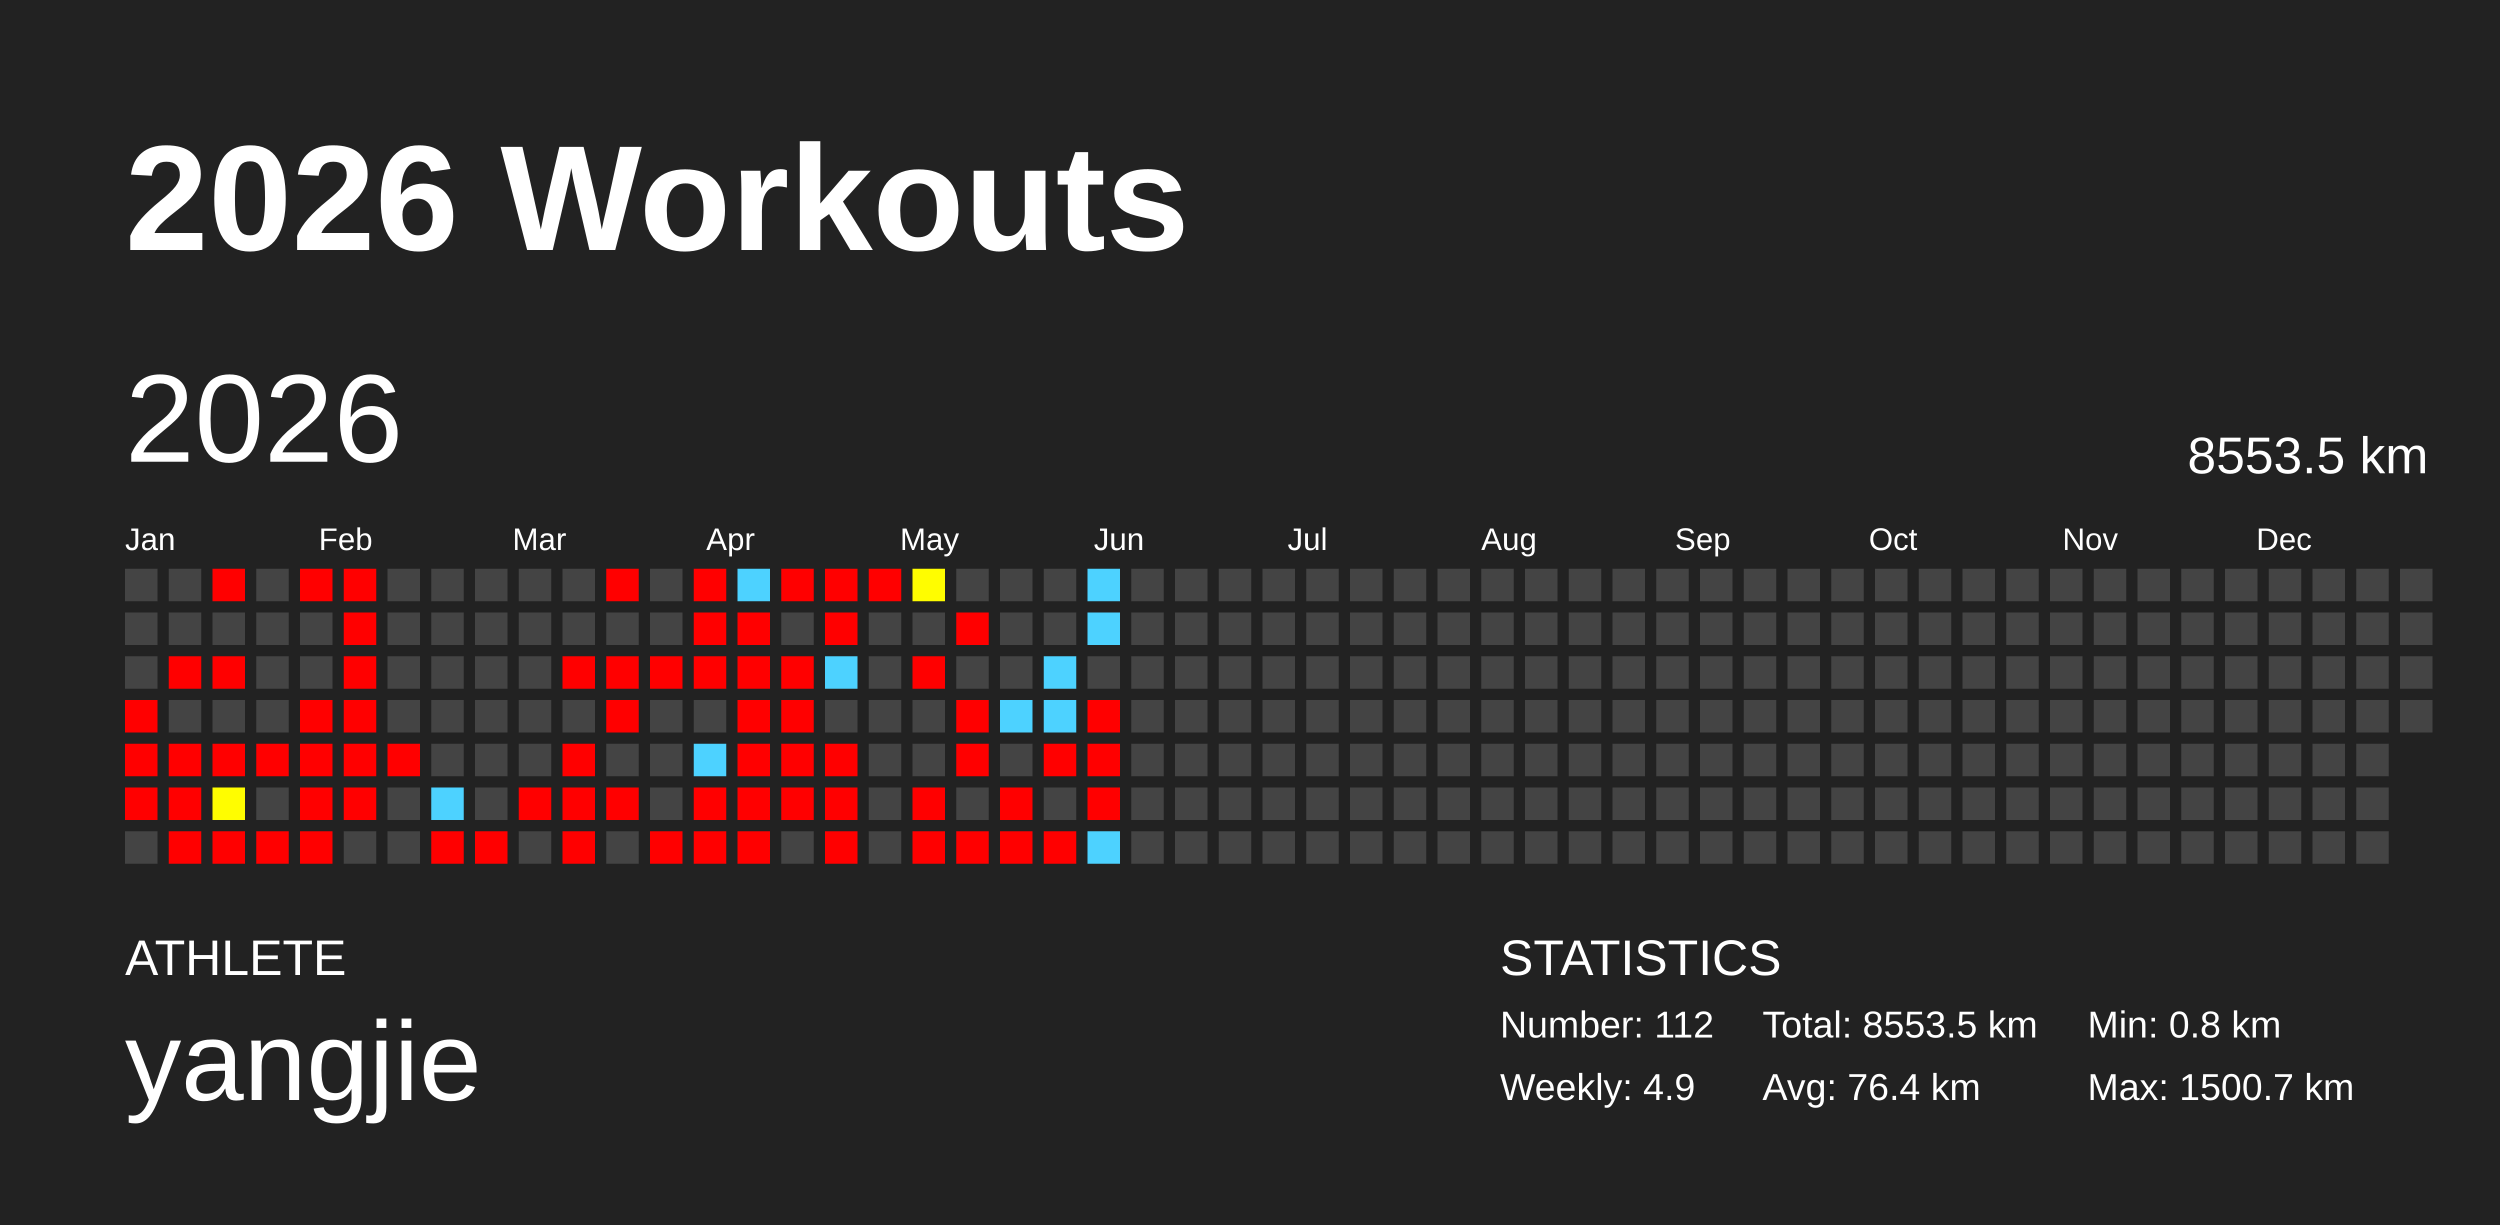
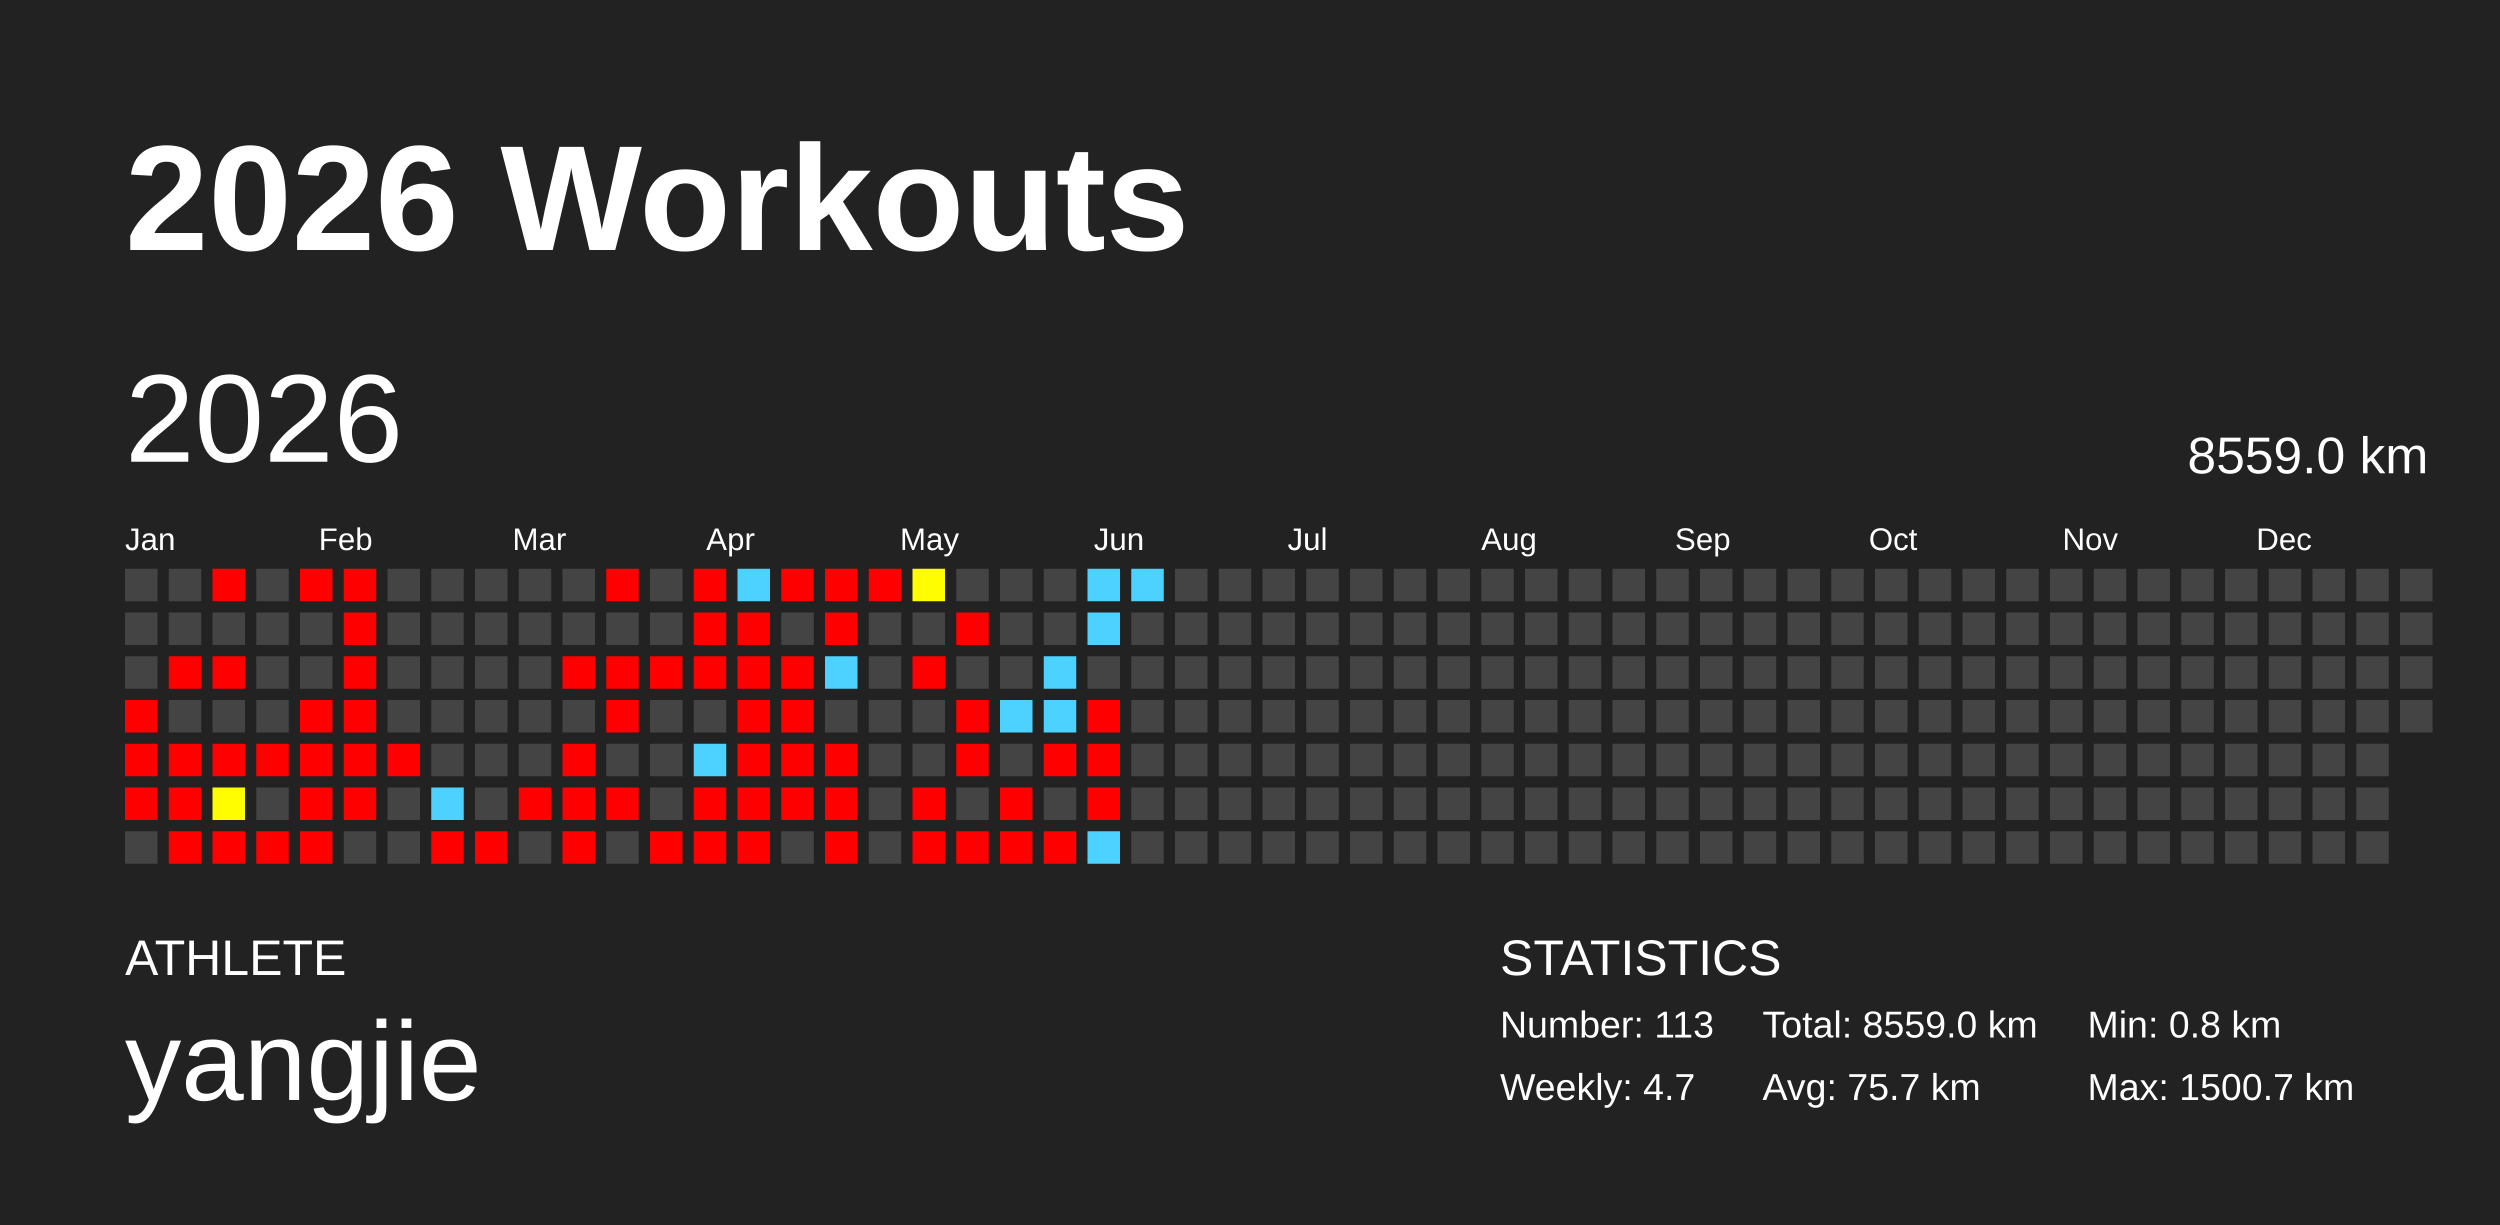
<svg xmlns="http://www.w3.org/2000/svg" baseProfile="full" height="98mm" version="1.1" viewBox="0,0,200,98" width="200mm">
  <defs />
  <rect fill="#222222" height="98" width="200" x="0" y="0" />
  <text fill="#FFFFFF" style="font-size:12px; font-family:Arial; font-weight:bold;" x="10" y="20">2026 Workouts</text>
  <text fill="#FFFFFF" style="font-size:4px; font-family:Arial" x="10" y="78">ATHLETE</text>
  <text fill="#FFFFFF" style="font-size:9px; font-family:Arial" x="10" y="88">yangjie</text>
  <text fill="#FFFFFF" style="font-size:4px; font-family:Arial" x="120" y="78">STATISTICS</text>
-   <text fill="#FFFFFF" style="font-size:3px; font-family:Arial" x="120" y="83">Number: 112</text>
-   <text fill="#FFFFFF" style="font-size:3px; font-family:Arial" x="120" y="88">Weekly: 4.9</text>
-   <text fill="#FFFFFF" style="font-size:3px; font-family:Arial" x="141" y="83">Total: 8553.5 km</text>
-   <text fill="#FFFFFF" style="font-size:3px; font-family:Arial" x="141" y="88">Avg: 76.4 km</text>
+   <text fill="#FFFFFF" style="font-size:3px; font-family:Arial" x="120" y="83">Number: 113</text>
+   <text fill="#FFFFFF" style="font-size:3px; font-family:Arial" x="120" y="88">Weekly: 4.7</text>
+   <text fill="#FFFFFF" style="font-size:3px; font-family:Arial" x="141" y="83">Total: 8559.0 km</text>
+   <text fill="#FFFFFF" style="font-size:3px; font-family:Arial" x="141" y="88">Avg: 75.7 km</text>
  <text fill="#FFFFFF" style="font-size:3px; font-family:Arial" x="167" y="83">Min: 0.8 km</text>
  <text fill="#FFFFFF" style="font-size:3px; font-family:Arial" x="167" y="88">Max: 1500.7 km</text>
  <text dominant-baseline="hanging" fill="#FFFFFF" style="font-size:10.0px; font-family:Arial;" x="10" y="30">2026</text>
-   <text dominant-baseline="hanging" fill="#FFFFFF" style="font-size:4.125px; font-family:Arial;" x="175" y="35">8553.5 km</text>
+   <text dominant-baseline="hanging" fill="#FFFFFF" style="font-size:4.125px; font-family:Arial;" x="175" y="35">8559.0 km</text>
  <text fill="#FFFFFF" style="font-size:2.5px; font-family:Arial" x="10.0" y="44">Jan</text>
  <text fill="#FFFFFF" style="font-size:2.5px; font-family:Arial" x="25.5" y="44">Feb</text>
  <text fill="#FFFFFF" style="font-size:2.5px; font-family:Arial" x="41.0" y="44">Mar</text>
  <text fill="#FFFFFF" style="font-size:2.5px; font-family:Arial" x="56.5" y="44">Apr</text>
  <text fill="#FFFFFF" style="font-size:2.5px; font-family:Arial" x="72.0" y="44">May</text>
  <text fill="#FFFFFF" style="font-size:2.5px; font-family:Arial" x="87.5" y="44">Jun</text>
  <text fill="#FFFFFF" style="font-size:2.5px; font-family:Arial" x="103.0" y="44">Jul</text>
  <text fill="#FFFFFF" style="font-size:2.5px; font-family:Arial" x="118.5" y="44">Aug</text>
  <text fill="#FFFFFF" style="font-size:2.5px; font-family:Arial" x="134.0" y="44">Sep</text>
  <text fill="#FFFFFF" style="font-size:2.5px; font-family:Arial" x="149.5" y="44">Oct</text>
  <text fill="#FFFFFF" style="font-size:2.5px; font-family:Arial" x="165.0" y="44">Nov</text>
  <text fill="#FFFFFF" style="font-size:2.5px; font-family:Arial" x="180.5" y="44">Dec</text>
  <rect fill="#444444" height="2.6" width="2.6" x="10.0" y="45.5" />
  <rect fill="#444444" height="2.6" width="2.6" x="10.0" y="49.0" />
  <rect fill="#444444" height="2.6" width="2.6" x="10.0" y="52.5" />
  <rect fill="red" height="2.6" width="2.6" x="10.0" y="56.0" />
  <rect fill="red" height="2.6" width="2.6" x="10.0" y="59.5" />
  <rect fill="red" height="2.6" width="2.6" x="10.0" y="63.0" />
  <rect fill="#444444" height="2.6" width="2.6" x="10.0" y="66.5" />
  <rect fill="#444444" height="2.6" width="2.6" x="13.5" y="45.5" />
  <rect fill="#444444" height="2.6" width="2.6" x="13.5" y="49.0" />
  <rect fill="red" height="2.6" width="2.6" x="13.5" y="52.5" />
  <rect fill="#444444" height="2.6" width="2.6" x="13.5" y="56.0" />
  <rect fill="red" height="2.6" width="2.6" x="13.5" y="59.5" />
  <rect fill="red" height="2.6" width="2.6" x="13.5" y="63.0" />
  <rect fill="red" height="2.6" width="2.6" x="13.5" y="66.5" />
  <rect fill="red" height="2.6" width="2.6" x="17.0" y="45.5" />
  <rect fill="#444444" height="2.6" width="2.6" x="17.0" y="49.0" />
  <rect fill="red" height="2.6" width="2.6" x="17.0" y="52.5" />
  <rect fill="#444444" height="2.6" width="2.6" x="17.0" y="56.0" />
  <rect fill="red" height="2.6" width="2.6" x="17.0" y="59.5" />
  <rect fill="#fffd00" height="2.6" width="2.6" x="17.0" y="63.0" />
  <rect fill="red" height="2.6" width="2.6" x="17.0" y="66.5" />
  <rect fill="#444444" height="2.6" width="2.6" x="20.5" y="45.5" />
  <rect fill="#444444" height="2.6" width="2.6" x="20.5" y="49.0" />
  <rect fill="#444444" height="2.6" width="2.6" x="20.5" y="52.5" />
  <rect fill="#444444" height="2.6" width="2.6" x="20.5" y="56.0" />
  <rect fill="red" height="2.6" width="2.6" x="20.5" y="59.5" />
  <rect fill="#444444" height="2.6" width="2.6" x="20.5" y="63.0" />
  <rect fill="red" height="2.6" width="2.6" x="20.5" y="66.5" />
  <rect fill="red" height="2.6" width="2.6" x="24.0" y="45.5" />
  <rect fill="#444444" height="2.6" width="2.6" x="24.0" y="49.0" />
  <rect fill="#444444" height="2.6" width="2.6" x="24.0" y="52.5" />
  <rect fill="red" height="2.6" width="2.6" x="24.0" y="56.0" />
  <rect fill="red" height="2.6" width="2.6" x="24.0" y="59.5" />
  <rect fill="red" height="2.6" width="2.6" x="24.0" y="63.0" />
  <rect fill="red" height="2.6" width="2.6" x="24.0" y="66.5" />
  <rect fill="red" height="2.6" width="2.6" x="27.5" y="45.5" />
  <rect fill="red" height="2.6" width="2.6" x="27.5" y="49.0" />
  <rect fill="red" height="2.6" width="2.6" x="27.5" y="52.5" />
  <rect fill="red" height="2.6" width="2.6" x="27.5" y="56.0" />
  <rect fill="red" height="2.6" width="2.6" x="27.5" y="59.5" />
  <rect fill="red" height="2.6" width="2.6" x="27.5" y="63.0" />
  <rect fill="#444444" height="2.6" width="2.6" x="27.5" y="66.5" />
  <rect fill="#444444" height="2.6" width="2.6" x="31.0" y="45.5" />
  <rect fill="#444444" height="2.6" width="2.6" x="31.0" y="49.0" />
  <rect fill="#444444" height="2.6" width="2.6" x="31.0" y="52.5" />
  <rect fill="#444444" height="2.6" width="2.6" x="31.0" y="56.0" />
  <rect fill="red" height="2.6" width="2.6" x="31.0" y="59.5" />
  <rect fill="#444444" height="2.6" width="2.6" x="31.0" y="63.0" />
  <rect fill="#444444" height="2.6" width="2.6" x="31.0" y="66.5" />
  <rect fill="#444444" height="2.6" width="2.6" x="34.5" y="45.5" />
  <rect fill="#444444" height="2.6" width="2.6" x="34.5" y="49.0" />
  <rect fill="#444444" height="2.6" width="2.6" x="34.5" y="52.5" />
  <rect fill="#444444" height="2.6" width="2.6" x="34.5" y="56.0" />
  <rect fill="#444444" height="2.6" width="2.6" x="34.5" y="59.5" />
  <rect fill="#4dd2ff" height="2.6" width="2.6" x="34.5" y="63.0" />
  <rect fill="red" height="2.6" width="2.6" x="34.5" y="66.5" />
  <rect fill="#444444" height="2.6" width="2.6" x="38.0" y="45.5" />
  <rect fill="#444444" height="2.6" width="2.6" x="38.0" y="49.0" />
  <rect fill="#444444" height="2.6" width="2.6" x="38.0" y="52.5" />
  <rect fill="#444444" height="2.6" width="2.6" x="38.0" y="56.0" />
  <rect fill="#444444" height="2.6" width="2.6" x="38.0" y="59.5" />
  <rect fill="#444444" height="2.6" width="2.6" x="38.0" y="63.0" />
  <rect fill="red" height="2.6" width="2.6" x="38.0" y="66.5" />
  <rect fill="#444444" height="2.6" width="2.6" x="41.5" y="45.5" />
  <rect fill="#444444" height="2.6" width="2.6" x="41.5" y="49.0" />
  <rect fill="#444444" height="2.6" width="2.6" x="41.5" y="52.5" />
  <rect fill="#444444" height="2.6" width="2.6" x="41.5" y="56.0" />
  <rect fill="#444444" height="2.6" width="2.6" x="41.5" y="59.5" />
  <rect fill="red" height="2.6" width="2.6" x="41.5" y="63.0" />
  <rect fill="#444444" height="2.6" width="2.6" x="41.5" y="66.5" />
  <rect fill="#444444" height="2.6" width="2.6" x="45.0" y="45.5" />
  <rect fill="#444444" height="2.6" width="2.6" x="45.0" y="49.0" />
  <rect fill="red" height="2.6" width="2.6" x="45.0" y="52.5" />
  <rect fill="#444444" height="2.6" width="2.6" x="45.0" y="56.0" />
  <rect fill="red" height="2.6" width="2.6" x="45.0" y="59.5" />
  <rect fill="red" height="2.6" width="2.6" x="45.0" y="63.0" />
  <rect fill="red" height="2.6" width="2.6" x="45.0" y="66.5" />
  <rect fill="red" height="2.6" width="2.6" x="48.5" y="45.5" />
  <rect fill="#444444" height="2.6" width="2.6" x="48.5" y="49.0" />
  <rect fill="red" height="2.6" width="2.6" x="48.5" y="52.5" />
  <rect fill="red" height="2.6" width="2.6" x="48.5" y="56.0" />
  <rect fill="#444444" height="2.6" width="2.6" x="48.5" y="59.5" />
  <rect fill="red" height="2.6" width="2.6" x="48.5" y="63.0" />
  <rect fill="#444444" height="2.6" width="2.6" x="48.5" y="66.5" />
  <rect fill="#444444" height="2.6" width="2.6" x="52.0" y="45.5" />
  <rect fill="#444444" height="2.6" width="2.6" x="52.0" y="49.0" />
  <rect fill="red" height="2.6" width="2.6" x="52.0" y="52.5" />
  <rect fill="#444444" height="2.6" width="2.6" x="52.0" y="56.0" />
  <rect fill="#444444" height="2.6" width="2.6" x="52.0" y="59.5" />
  <rect fill="#444444" height="2.6" width="2.6" x="52.0" y="63.0" />
  <rect fill="red" height="2.6" width="2.6" x="52.0" y="66.5" />
  <rect fill="red" height="2.6" width="2.6" x="55.5" y="45.5" />
  <rect fill="red" height="2.6" width="2.6" x="55.5" y="49.0" />
  <rect fill="red" height="2.6" width="2.6" x="55.5" y="52.5" />
  <rect fill="#444444" height="2.6" width="2.6" x="55.5" y="56.0" />
  <rect fill="#4dd2ff" height="2.6" width="2.6" x="55.5" y="59.5" />
  <rect fill="red" height="2.6" width="2.6" x="55.5" y="63.0" />
  <rect fill="red" height="2.6" width="2.6" x="55.5" y="66.5" />
  <rect fill="#4dd2ff" height="2.6" width="2.6" x="59.0" y="45.5" />
  <rect fill="red" height="2.6" width="2.6" x="59.0" y="49.0" />
  <rect fill="red" height="2.6" width="2.6" x="59.0" y="52.5" />
  <rect fill="red" height="2.6" width="2.6" x="59.0" y="56.0" />
  <rect fill="red" height="2.6" width="2.6" x="59.0" y="59.5" />
  <rect fill="red" height="2.6" width="2.6" x="59.0" y="63.0" />
  <rect fill="red" height="2.6" width="2.6" x="59.0" y="66.5" />
  <rect fill="red" height="2.6" width="2.6" x="62.5" y="45.5" />
  <rect fill="#444444" height="2.6" width="2.6" x="62.5" y="49.0" />
  <rect fill="red" height="2.6" width="2.6" x="62.5" y="52.5" />
  <rect fill="red" height="2.6" width="2.6" x="62.5" y="56.0" />
  <rect fill="red" height="2.6" width="2.6" x="62.5" y="59.5" />
  <rect fill="red" height="2.6" width="2.6" x="62.5" y="63.0" />
  <rect fill="#444444" height="2.6" width="2.6" x="62.5" y="66.5" />
  <rect fill="red" height="2.6" width="2.6" x="66.0" y="45.5" />
  <rect fill="red" height="2.6" width="2.6" x="66.0" y="49.0" />
  <rect fill="#4dd2ff" height="2.6" width="2.6" x="66.0" y="52.5" />
  <rect fill="#444444" height="2.6" width="2.6" x="66.0" y="56.0" />
  <rect fill="red" height="2.6" width="2.6" x="66.0" y="59.5" />
  <rect fill="red" height="2.6" width="2.6" x="66.0" y="63.0" />
  <rect fill="red" height="2.6" width="2.6" x="66.0" y="66.5" />
  <rect fill="red" height="2.6" width="2.6" x="69.5" y="45.5" />
  <rect fill="#444444" height="2.6" width="2.6" x="69.5" y="49.0" />
  <rect fill="#444444" height="2.6" width="2.6" x="69.5" y="52.5" />
  <rect fill="#444444" height="2.6" width="2.6" x="69.5" y="56.0" />
  <rect fill="#444444" height="2.6" width="2.6" x="69.5" y="59.5" />
  <rect fill="#444444" height="2.6" width="2.6" x="69.5" y="63.0" />
  <rect fill="#444444" height="2.6" width="2.6" x="69.5" y="66.5" />
  <rect fill="#fffd00" height="2.6" width="2.6" x="73.0" y="45.5" />
  <rect fill="#444444" height="2.6" width="2.6" x="73.0" y="49.0" />
  <rect fill="red" height="2.6" width="2.6" x="73.0" y="52.5" />
  <rect fill="#444444" height="2.6" width="2.6" x="73.0" y="56.0" />
  <rect fill="#444444" height="2.6" width="2.6" x="73.0" y="59.5" />
  <rect fill="red" height="2.6" width="2.6" x="73.0" y="63.0" />
  <rect fill="red" height="2.6" width="2.6" x="73.0" y="66.5" />
  <rect fill="#444444" height="2.6" width="2.6" x="76.5" y="45.5" />
  <rect fill="red" height="2.6" width="2.6" x="76.5" y="49.0" />
  <rect fill="#444444" height="2.6" width="2.6" x="76.5" y="52.5" />
  <rect fill="red" height="2.6" width="2.6" x="76.5" y="56.0" />
  <rect fill="red" height="2.6" width="2.6" x="76.5" y="59.5" />
  <rect fill="#444444" height="2.6" width="2.6" x="76.5" y="63.0" />
  <rect fill="red" height="2.6" width="2.6" x="76.5" y="66.5" />
  <rect fill="#444444" height="2.6" width="2.6" x="80.0" y="45.5" />
  <rect fill="#444444" height="2.6" width="2.6" x="80.0" y="49.0" />
  <rect fill="#444444" height="2.6" width="2.6" x="80.0" y="52.5" />
  <rect fill="#4dd2ff" height="2.6" width="2.6" x="80.0" y="56.0" />
  <rect fill="#444444" height="2.6" width="2.6" x="80.0" y="59.5" />
  <rect fill="red" height="2.6" width="2.6" x="80.0" y="63.0" />
  <rect fill="red" height="2.6" width="2.6" x="80.0" y="66.5" />
  <rect fill="#444444" height="2.6" width="2.6" x="83.5" y="45.5" />
  <rect fill="#444444" height="2.6" width="2.6" x="83.5" y="49.0" />
  <rect fill="#4dd2ff" height="2.6" width="2.6" x="83.5" y="52.5" />
  <rect fill="#4dd2ff" height="2.6" width="2.6" x="83.5" y="56.0" />
  <rect fill="red" height="2.6" width="2.6" x="83.5" y="59.5" />
  <rect fill="#444444" height="2.6" width="2.6" x="83.5" y="63.0" />
  <rect fill="red" height="2.6" width="2.6" x="83.5" y="66.5" />
  <rect fill="#4dd2ff" height="2.6" width="2.6" x="87.0" y="45.5" />
  <rect fill="#4dd2ff" height="2.6" width="2.6" x="87.0" y="49.0" />
  <rect fill="#444444" height="2.6" width="2.6" x="87.0" y="52.5" />
  <rect fill="red" height="2.6" width="2.6" x="87.0" y="56.0" />
  <rect fill="red" height="2.6" width="2.6" x="87.0" y="59.5" />
  <rect fill="red" height="2.6" width="2.6" x="87.0" y="63.0" />
  <rect fill="#4dd2ff" height="2.6" width="2.6" x="87.0" y="66.5" />
-   <rect fill="#444444" height="2.6" width="2.6" x="90.5" y="45.5" />
+   <rect fill="#4dd2ff" height="2.6" width="2.6" x="90.5" y="45.5" />
  <rect fill="#444444" height="2.6" width="2.6" x="90.5" y="49.0" />
  <rect fill="#444444" height="2.6" width="2.6" x="90.5" y="52.5" />
  <rect fill="#444444" height="2.6" width="2.6" x="90.5" y="56.0" />
  <rect fill="#444444" height="2.6" width="2.6" x="90.5" y="59.5" />
  <rect fill="#444444" height="2.6" width="2.6" x="90.5" y="63.0" />
  <rect fill="#444444" height="2.6" width="2.6" x="90.5" y="66.5" />
  <rect fill="#444444" height="2.6" width="2.6" x="94.0" y="45.5" />
  <rect fill="#444444" height="2.6" width="2.6" x="94.0" y="49.0" />
  <rect fill="#444444" height="2.6" width="2.6" x="94.0" y="52.5" />
  <rect fill="#444444" height="2.6" width="2.6" x="94.0" y="56.0" />
  <rect fill="#444444" height="2.6" width="2.6" x="94.0" y="59.5" />
  <rect fill="#444444" height="2.6" width="2.6" x="94.0" y="63.0" />
  <rect fill="#444444" height="2.6" width="2.6" x="94.0" y="66.5" />
  <rect fill="#444444" height="2.6" width="2.6" x="97.5" y="45.5" />
  <rect fill="#444444" height="2.6" width="2.6" x="97.5" y="49.0" />
  <rect fill="#444444" height="2.6" width="2.6" x="97.5" y="52.5" />
  <rect fill="#444444" height="2.6" width="2.6" x="97.5" y="56.0" />
  <rect fill="#444444" height="2.6" width="2.6" x="97.5" y="59.5" />
  <rect fill="#444444" height="2.6" width="2.6" x="97.5" y="63.0" />
  <rect fill="#444444" height="2.6" width="2.6" x="97.5" y="66.5" />
  <rect fill="#444444" height="2.6" width="2.6" x="101.0" y="45.5" />
  <rect fill="#444444" height="2.6" width="2.6" x="101.0" y="49.0" />
  <rect fill="#444444" height="2.6" width="2.6" x="101.0" y="52.5" />
  <rect fill="#444444" height="2.6" width="2.6" x="101.0" y="56.0" />
  <rect fill="#444444" height="2.6" width="2.6" x="101.0" y="59.5" />
  <rect fill="#444444" height="2.6" width="2.6" x="101.0" y="63.0" />
  <rect fill="#444444" height="2.6" width="2.6" x="101.0" y="66.5" />
  <rect fill="#444444" height="2.6" width="2.6" x="104.5" y="45.5" />
  <rect fill="#444444" height="2.6" width="2.6" x="104.5" y="49.0" />
  <rect fill="#444444" height="2.6" width="2.6" x="104.5" y="52.5" />
  <rect fill="#444444" height="2.6" width="2.6" x="104.5" y="56.0" />
  <rect fill="#444444" height="2.6" width="2.6" x="104.5" y="59.5" />
  <rect fill="#444444" height="2.6" width="2.6" x="104.5" y="63.0" />
  <rect fill="#444444" height="2.6" width="2.6" x="104.5" y="66.5" />
  <rect fill="#444444" height="2.6" width="2.6" x="108.0" y="45.5" />
  <rect fill="#444444" height="2.6" width="2.6" x="108.0" y="49.0" />
  <rect fill="#444444" height="2.6" width="2.6" x="108.0" y="52.5" />
  <rect fill="#444444" height="2.6" width="2.6" x="108.0" y="56.0" />
  <rect fill="#444444" height="2.6" width="2.6" x="108.0" y="59.5" />
  <rect fill="#444444" height="2.6" width="2.6" x="108.0" y="63.0" />
  <rect fill="#444444" height="2.6" width="2.6" x="108.0" y="66.5" />
  <rect fill="#444444" height="2.6" width="2.6" x="111.5" y="45.5" />
  <rect fill="#444444" height="2.6" width="2.6" x="111.5" y="49.0" />
  <rect fill="#444444" height="2.6" width="2.6" x="111.5" y="52.5" />
  <rect fill="#444444" height="2.6" width="2.6" x="111.5" y="56.0" />
  <rect fill="#444444" height="2.6" width="2.6" x="111.5" y="59.5" />
  <rect fill="#444444" height="2.6" width="2.6" x="111.5" y="63.0" />
  <rect fill="#444444" height="2.6" width="2.6" x="111.5" y="66.5" />
  <rect fill="#444444" height="2.6" width="2.6" x="115.0" y="45.5" />
  <rect fill="#444444" height="2.6" width="2.6" x="115.0" y="49.0" />
  <rect fill="#444444" height="2.6" width="2.6" x="115.0" y="52.5" />
  <rect fill="#444444" height="2.6" width="2.6" x="115.0" y="56.0" />
  <rect fill="#444444" height="2.6" width="2.6" x="115.0" y="59.5" />
  <rect fill="#444444" height="2.6" width="2.6" x="115.0" y="63.0" />
  <rect fill="#444444" height="2.6" width="2.6" x="115.0" y="66.5" />
  <rect fill="#444444" height="2.6" width="2.6" x="118.5" y="45.5" />
  <rect fill="#444444" height="2.6" width="2.6" x="118.5" y="49.0" />
  <rect fill="#444444" height="2.6" width="2.6" x="118.5" y="52.5" />
  <rect fill="#444444" height="2.6" width="2.6" x="118.5" y="56.0" />
  <rect fill="#444444" height="2.6" width="2.6" x="118.5" y="59.5" />
  <rect fill="#444444" height="2.6" width="2.6" x="118.5" y="63.0" />
  <rect fill="#444444" height="2.6" width="2.6" x="118.5" y="66.5" />
  <rect fill="#444444" height="2.6" width="2.6" x="122.0" y="45.5" />
  <rect fill="#444444" height="2.6" width="2.6" x="122.0" y="49.0" />
  <rect fill="#444444" height="2.6" width="2.6" x="122.0" y="52.5" />
  <rect fill="#444444" height="2.6" width="2.6" x="122.0" y="56.0" />
  <rect fill="#444444" height="2.6" width="2.6" x="122.0" y="59.5" />
  <rect fill="#444444" height="2.6" width="2.6" x="122.0" y="63.0" />
  <rect fill="#444444" height="2.6" width="2.6" x="122.0" y="66.5" />
  <rect fill="#444444" height="2.6" width="2.6" x="125.5" y="45.5" />
  <rect fill="#444444" height="2.6" width="2.6" x="125.5" y="49.0" />
  <rect fill="#444444" height="2.6" width="2.6" x="125.5" y="52.5" />
  <rect fill="#444444" height="2.6" width="2.6" x="125.5" y="56.0" />
  <rect fill="#444444" height="2.6" width="2.6" x="125.5" y="59.5" />
  <rect fill="#444444" height="2.6" width="2.6" x="125.5" y="63.0" />
  <rect fill="#444444" height="2.6" width="2.6" x="125.5" y="66.5" />
  <rect fill="#444444" height="2.6" width="2.6" x="129.0" y="45.5" />
  <rect fill="#444444" height="2.6" width="2.6" x="129.0" y="49.0" />
  <rect fill="#444444" height="2.6" width="2.6" x="129.0" y="52.5" />
  <rect fill="#444444" height="2.6" width="2.6" x="129.0" y="56.0" />
  <rect fill="#444444" height="2.6" width="2.6" x="129.0" y="59.5" />
  <rect fill="#444444" height="2.6" width="2.6" x="129.0" y="63.0" />
  <rect fill="#444444" height="2.6" width="2.6" x="129.0" y="66.5" />
  <rect fill="#444444" height="2.6" width="2.6" x="132.5" y="45.5" />
  <rect fill="#444444" height="2.6" width="2.6" x="132.5" y="49.0" />
  <rect fill="#444444" height="2.6" width="2.6" x="132.5" y="52.5" />
  <rect fill="#444444" height="2.6" width="2.6" x="132.5" y="56.0" />
  <rect fill="#444444" height="2.6" width="2.6" x="132.5" y="59.5" />
  <rect fill="#444444" height="2.6" width="2.6" x="132.5" y="63.0" />
  <rect fill="#444444" height="2.6" width="2.6" x="132.5" y="66.5" />
  <rect fill="#444444" height="2.6" width="2.6" x="136.0" y="45.5" />
  <rect fill="#444444" height="2.6" width="2.6" x="136.0" y="49.0" />
  <rect fill="#444444" height="2.6" width="2.6" x="136.0" y="52.5" />
  <rect fill="#444444" height="2.6" width="2.6" x="136.0" y="56.0" />
  <rect fill="#444444" height="2.6" width="2.6" x="136.0" y="59.5" />
  <rect fill="#444444" height="2.6" width="2.6" x="136.0" y="63.0" />
  <rect fill="#444444" height="2.6" width="2.6" x="136.0" y="66.5" />
  <rect fill="#444444" height="2.6" width="2.6" x="139.5" y="45.5" />
  <rect fill="#444444" height="2.6" width="2.6" x="139.5" y="49.0" />
  <rect fill="#444444" height="2.6" width="2.6" x="139.5" y="52.5" />
  <rect fill="#444444" height="2.6" width="2.6" x="139.5" y="56.0" />
  <rect fill="#444444" height="2.6" width="2.6" x="139.5" y="59.5" />
  <rect fill="#444444" height="2.6" width="2.6" x="139.5" y="63.0" />
  <rect fill="#444444" height="2.6" width="2.6" x="139.5" y="66.5" />
  <rect fill="#444444" height="2.6" width="2.6" x="143.0" y="45.5" />
  <rect fill="#444444" height="2.6" width="2.6" x="143.0" y="49.0" />
  <rect fill="#444444" height="2.6" width="2.6" x="143.0" y="52.5" />
  <rect fill="#444444" height="2.6" width="2.6" x="143.0" y="56.0" />
  <rect fill="#444444" height="2.6" width="2.6" x="143.0" y="59.5" />
  <rect fill="#444444" height="2.6" width="2.6" x="143.0" y="63.0" />
  <rect fill="#444444" height="2.6" width="2.6" x="143.0" y="66.5" />
  <rect fill="#444444" height="2.6" width="2.6" x="146.5" y="45.5" />
  <rect fill="#444444" height="2.6" width="2.6" x="146.5" y="49.0" />
  <rect fill="#444444" height="2.6" width="2.6" x="146.5" y="52.5" />
  <rect fill="#444444" height="2.6" width="2.6" x="146.5" y="56.0" />
  <rect fill="#444444" height="2.6" width="2.6" x="146.5" y="59.5" />
  <rect fill="#444444" height="2.6" width="2.6" x="146.5" y="63.0" />
  <rect fill="#444444" height="2.6" width="2.6" x="146.5" y="66.5" />
  <rect fill="#444444" height="2.6" width="2.6" x="150.0" y="45.5" />
  <rect fill="#444444" height="2.6" width="2.6" x="150.0" y="49.0" />
  <rect fill="#444444" height="2.6" width="2.6" x="150.0" y="52.5" />
  <rect fill="#444444" height="2.6" width="2.6" x="150.0" y="56.0" />
  <rect fill="#444444" height="2.6" width="2.6" x="150.0" y="59.5" />
  <rect fill="#444444" height="2.6" width="2.6" x="150.0" y="63.0" />
  <rect fill="#444444" height="2.6" width="2.6" x="150.0" y="66.5" />
  <rect fill="#444444" height="2.6" width="2.6" x="153.5" y="45.5" />
  <rect fill="#444444" height="2.6" width="2.6" x="153.5" y="49.0" />
  <rect fill="#444444" height="2.6" width="2.6" x="153.5" y="52.5" />
  <rect fill="#444444" height="2.6" width="2.6" x="153.5" y="56.0" />
  <rect fill="#444444" height="2.6" width="2.6" x="153.5" y="59.5" />
  <rect fill="#444444" height="2.6" width="2.6" x="153.5" y="63.0" />
  <rect fill="#444444" height="2.6" width="2.6" x="153.5" y="66.5" />
  <rect fill="#444444" height="2.6" width="2.6" x="157.0" y="45.5" />
  <rect fill="#444444" height="2.6" width="2.6" x="157.0" y="49.0" />
  <rect fill="#444444" height="2.6" width="2.6" x="157.0" y="52.5" />
  <rect fill="#444444" height="2.6" width="2.6" x="157.0" y="56.0" />
  <rect fill="#444444" height="2.6" width="2.6" x="157.0" y="59.5" />
  <rect fill="#444444" height="2.6" width="2.6" x="157.0" y="63.0" />
  <rect fill="#444444" height="2.6" width="2.6" x="157.0" y="66.5" />
  <rect fill="#444444" height="2.6" width="2.6" x="160.5" y="45.5" />
  <rect fill="#444444" height="2.6" width="2.6" x="160.5" y="49.0" />
  <rect fill="#444444" height="2.6" width="2.6" x="160.5" y="52.5" />
  <rect fill="#444444" height="2.6" width="2.6" x="160.5" y="56.0" />
  <rect fill="#444444" height="2.6" width="2.6" x="160.5" y="59.5" />
  <rect fill="#444444" height="2.6" width="2.6" x="160.5" y="63.0" />
  <rect fill="#444444" height="2.6" width="2.6" x="160.5" y="66.5" />
  <rect fill="#444444" height="2.6" width="2.6" x="164.0" y="45.5" />
  <rect fill="#444444" height="2.6" width="2.6" x="164.0" y="49.0" />
  <rect fill="#444444" height="2.6" width="2.6" x="164.0" y="52.5" />
  <rect fill="#444444" height="2.6" width="2.6" x="164.0" y="56.0" />
  <rect fill="#444444" height="2.6" width="2.6" x="164.0" y="59.5" />
  <rect fill="#444444" height="2.6" width="2.6" x="164.0" y="63.0" />
  <rect fill="#444444" height="2.6" width="2.6" x="164.0" y="66.5" />
  <rect fill="#444444" height="2.6" width="2.6" x="167.5" y="45.5" />
  <rect fill="#444444" height="2.6" width="2.6" x="167.5" y="49.0" />
  <rect fill="#444444" height="2.6" width="2.6" x="167.5" y="52.5" />
  <rect fill="#444444" height="2.6" width="2.6" x="167.5" y="56.0" />
  <rect fill="#444444" height="2.6" width="2.6" x="167.5" y="59.5" />
  <rect fill="#444444" height="2.6" width="2.6" x="167.5" y="63.0" />
  <rect fill="#444444" height="2.6" width="2.6" x="167.5" y="66.5" />
  <rect fill="#444444" height="2.6" width="2.6" x="171.0" y="45.5" />
  <rect fill="#444444" height="2.6" width="2.6" x="171.0" y="49.0" />
  <rect fill="#444444" height="2.6" width="2.6" x="171.0" y="52.5" />
  <rect fill="#444444" height="2.6" width="2.6" x="171.0" y="56.0" />
  <rect fill="#444444" height="2.6" width="2.6" x="171.0" y="59.5" />
  <rect fill="#444444" height="2.6" width="2.6" x="171.0" y="63.0" />
  <rect fill="#444444" height="2.6" width="2.6" x="171.0" y="66.5" />
  <rect fill="#444444" height="2.6" width="2.6" x="174.5" y="45.5" />
  <rect fill="#444444" height="2.6" width="2.6" x="174.5" y="49.0" />
  <rect fill="#444444" height="2.6" width="2.6" x="174.5" y="52.5" />
  <rect fill="#444444" height="2.6" width="2.6" x="174.5" y="56.0" />
  <rect fill="#444444" height="2.6" width="2.6" x="174.5" y="59.5" />
  <rect fill="#444444" height="2.6" width="2.6" x="174.5" y="63.0" />
  <rect fill="#444444" height="2.6" width="2.6" x="174.5" y="66.5" />
  <rect fill="#444444" height="2.6" width="2.6" x="178.0" y="45.5" />
  <rect fill="#444444" height="2.6" width="2.6" x="178.0" y="49.0" />
  <rect fill="#444444" height="2.6" width="2.6" x="178.0" y="52.5" />
  <rect fill="#444444" height="2.6" width="2.6" x="178.0" y="56.0" />
  <rect fill="#444444" height="2.6" width="2.6" x="178.0" y="59.5" />
  <rect fill="#444444" height="2.6" width="2.6" x="178.0" y="63.0" />
  <rect fill="#444444" height="2.6" width="2.6" x="178.0" y="66.5" />
  <rect fill="#444444" height="2.6" width="2.6" x="181.5" y="45.5" />
  <rect fill="#444444" height="2.6" width="2.6" x="181.5" y="49.0" />
  <rect fill="#444444" height="2.6" width="2.6" x="181.5" y="52.5" />
  <rect fill="#444444" height="2.6" width="2.6" x="181.5" y="56.0" />
  <rect fill="#444444" height="2.6" width="2.6" x="181.5" y="59.5" />
  <rect fill="#444444" height="2.6" width="2.6" x="181.5" y="63.0" />
  <rect fill="#444444" height="2.6" width="2.6" x="181.5" y="66.5" />
  <rect fill="#444444" height="2.6" width="2.6" x="185.0" y="45.5" />
  <rect fill="#444444" height="2.6" width="2.6" x="185.0" y="49.0" />
  <rect fill="#444444" height="2.6" width="2.6" x="185.0" y="52.5" />
  <rect fill="#444444" height="2.6" width="2.6" x="185.0" y="56.0" />
  <rect fill="#444444" height="2.6" width="2.6" x="185.0" y="59.5" />
  <rect fill="#444444" height="2.6" width="2.6" x="185.0" y="63.0" />
  <rect fill="#444444" height="2.6" width="2.6" x="185.0" y="66.5" />
  <rect fill="#444444" height="2.6" width="2.6" x="188.5" y="45.5" />
  <rect fill="#444444" height="2.6" width="2.6" x="188.5" y="49.0" />
  <rect fill="#444444" height="2.6" width="2.6" x="188.5" y="52.5" />
  <rect fill="#444444" height="2.6" width="2.6" x="188.5" y="56.0" />
  <rect fill="#444444" height="2.6" width="2.6" x="188.5" y="59.5" />
  <rect fill="#444444" height="2.6" width="2.6" x="188.5" y="63.0" />
  <rect fill="#444444" height="2.6" width="2.6" x="188.5" y="66.5" />
  <rect fill="#444444" height="2.6" width="2.6" x="192.0" y="45.5" />
  <rect fill="#444444" height="2.6" width="2.6" x="192.0" y="49.0" />
  <rect fill="#444444" height="2.6" width="2.6" x="192.0" y="52.5" />
  <rect fill="#444444" height="2.6" width="2.6" x="192.0" y="56.0" />
</svg>
